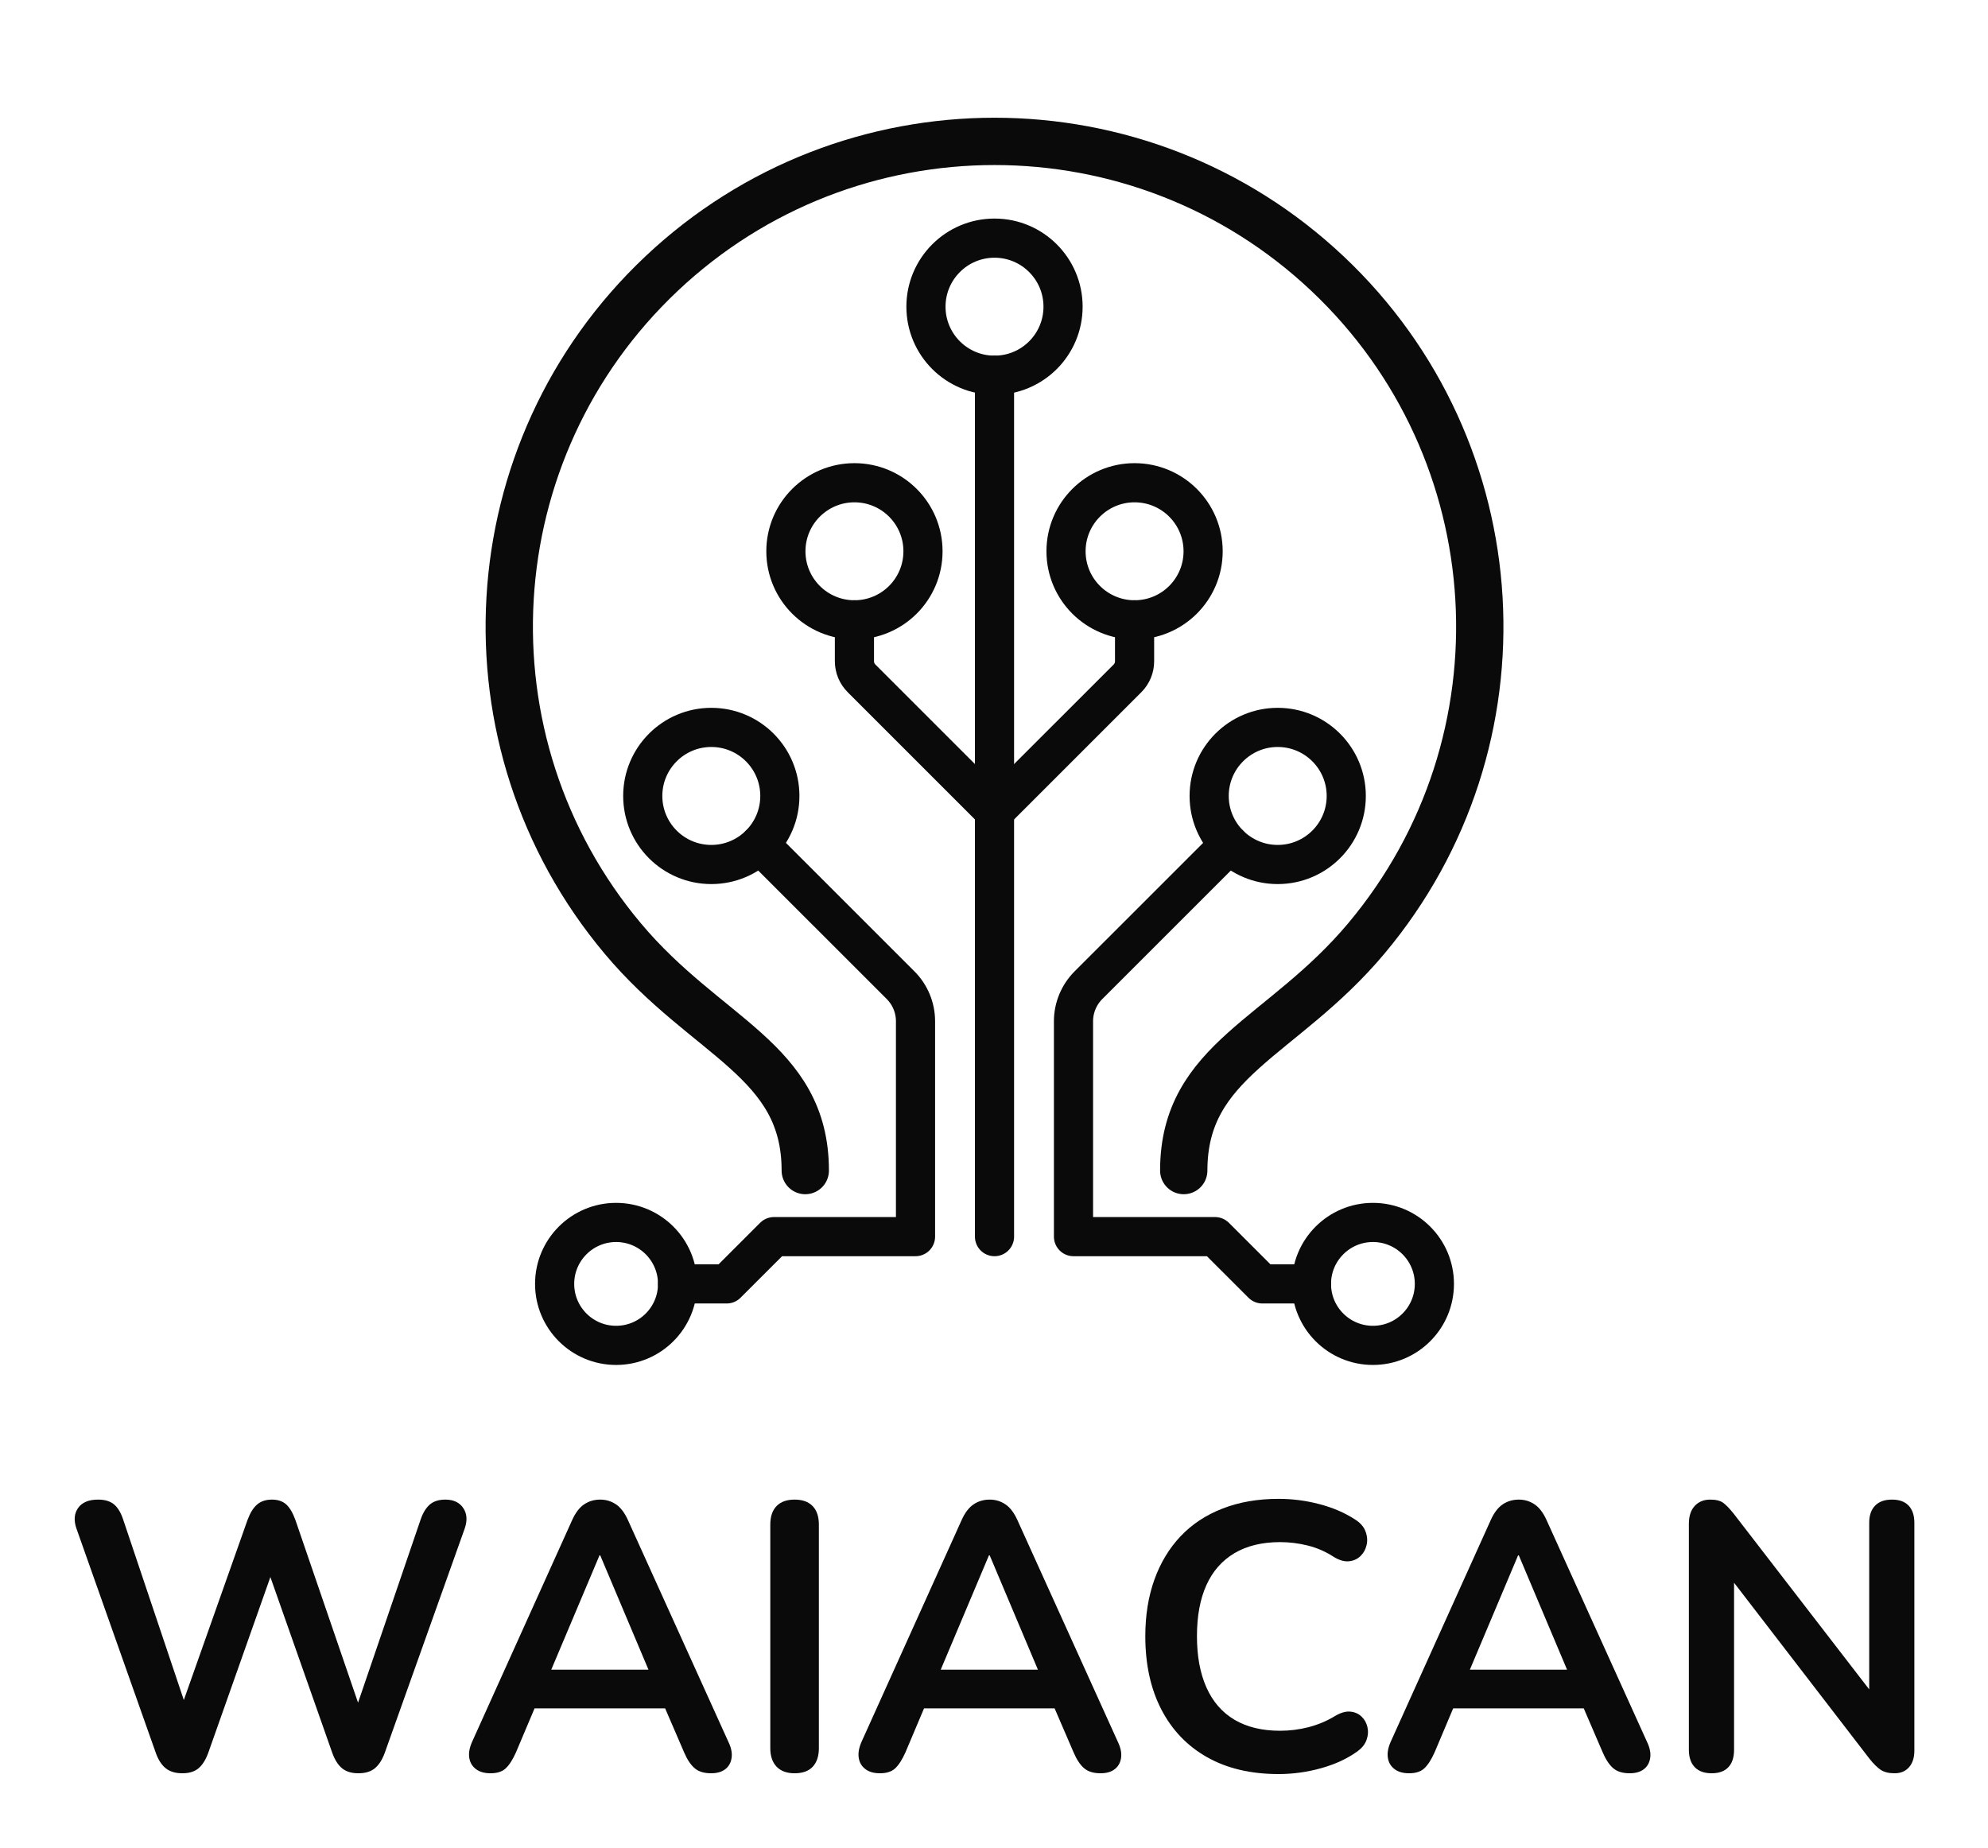
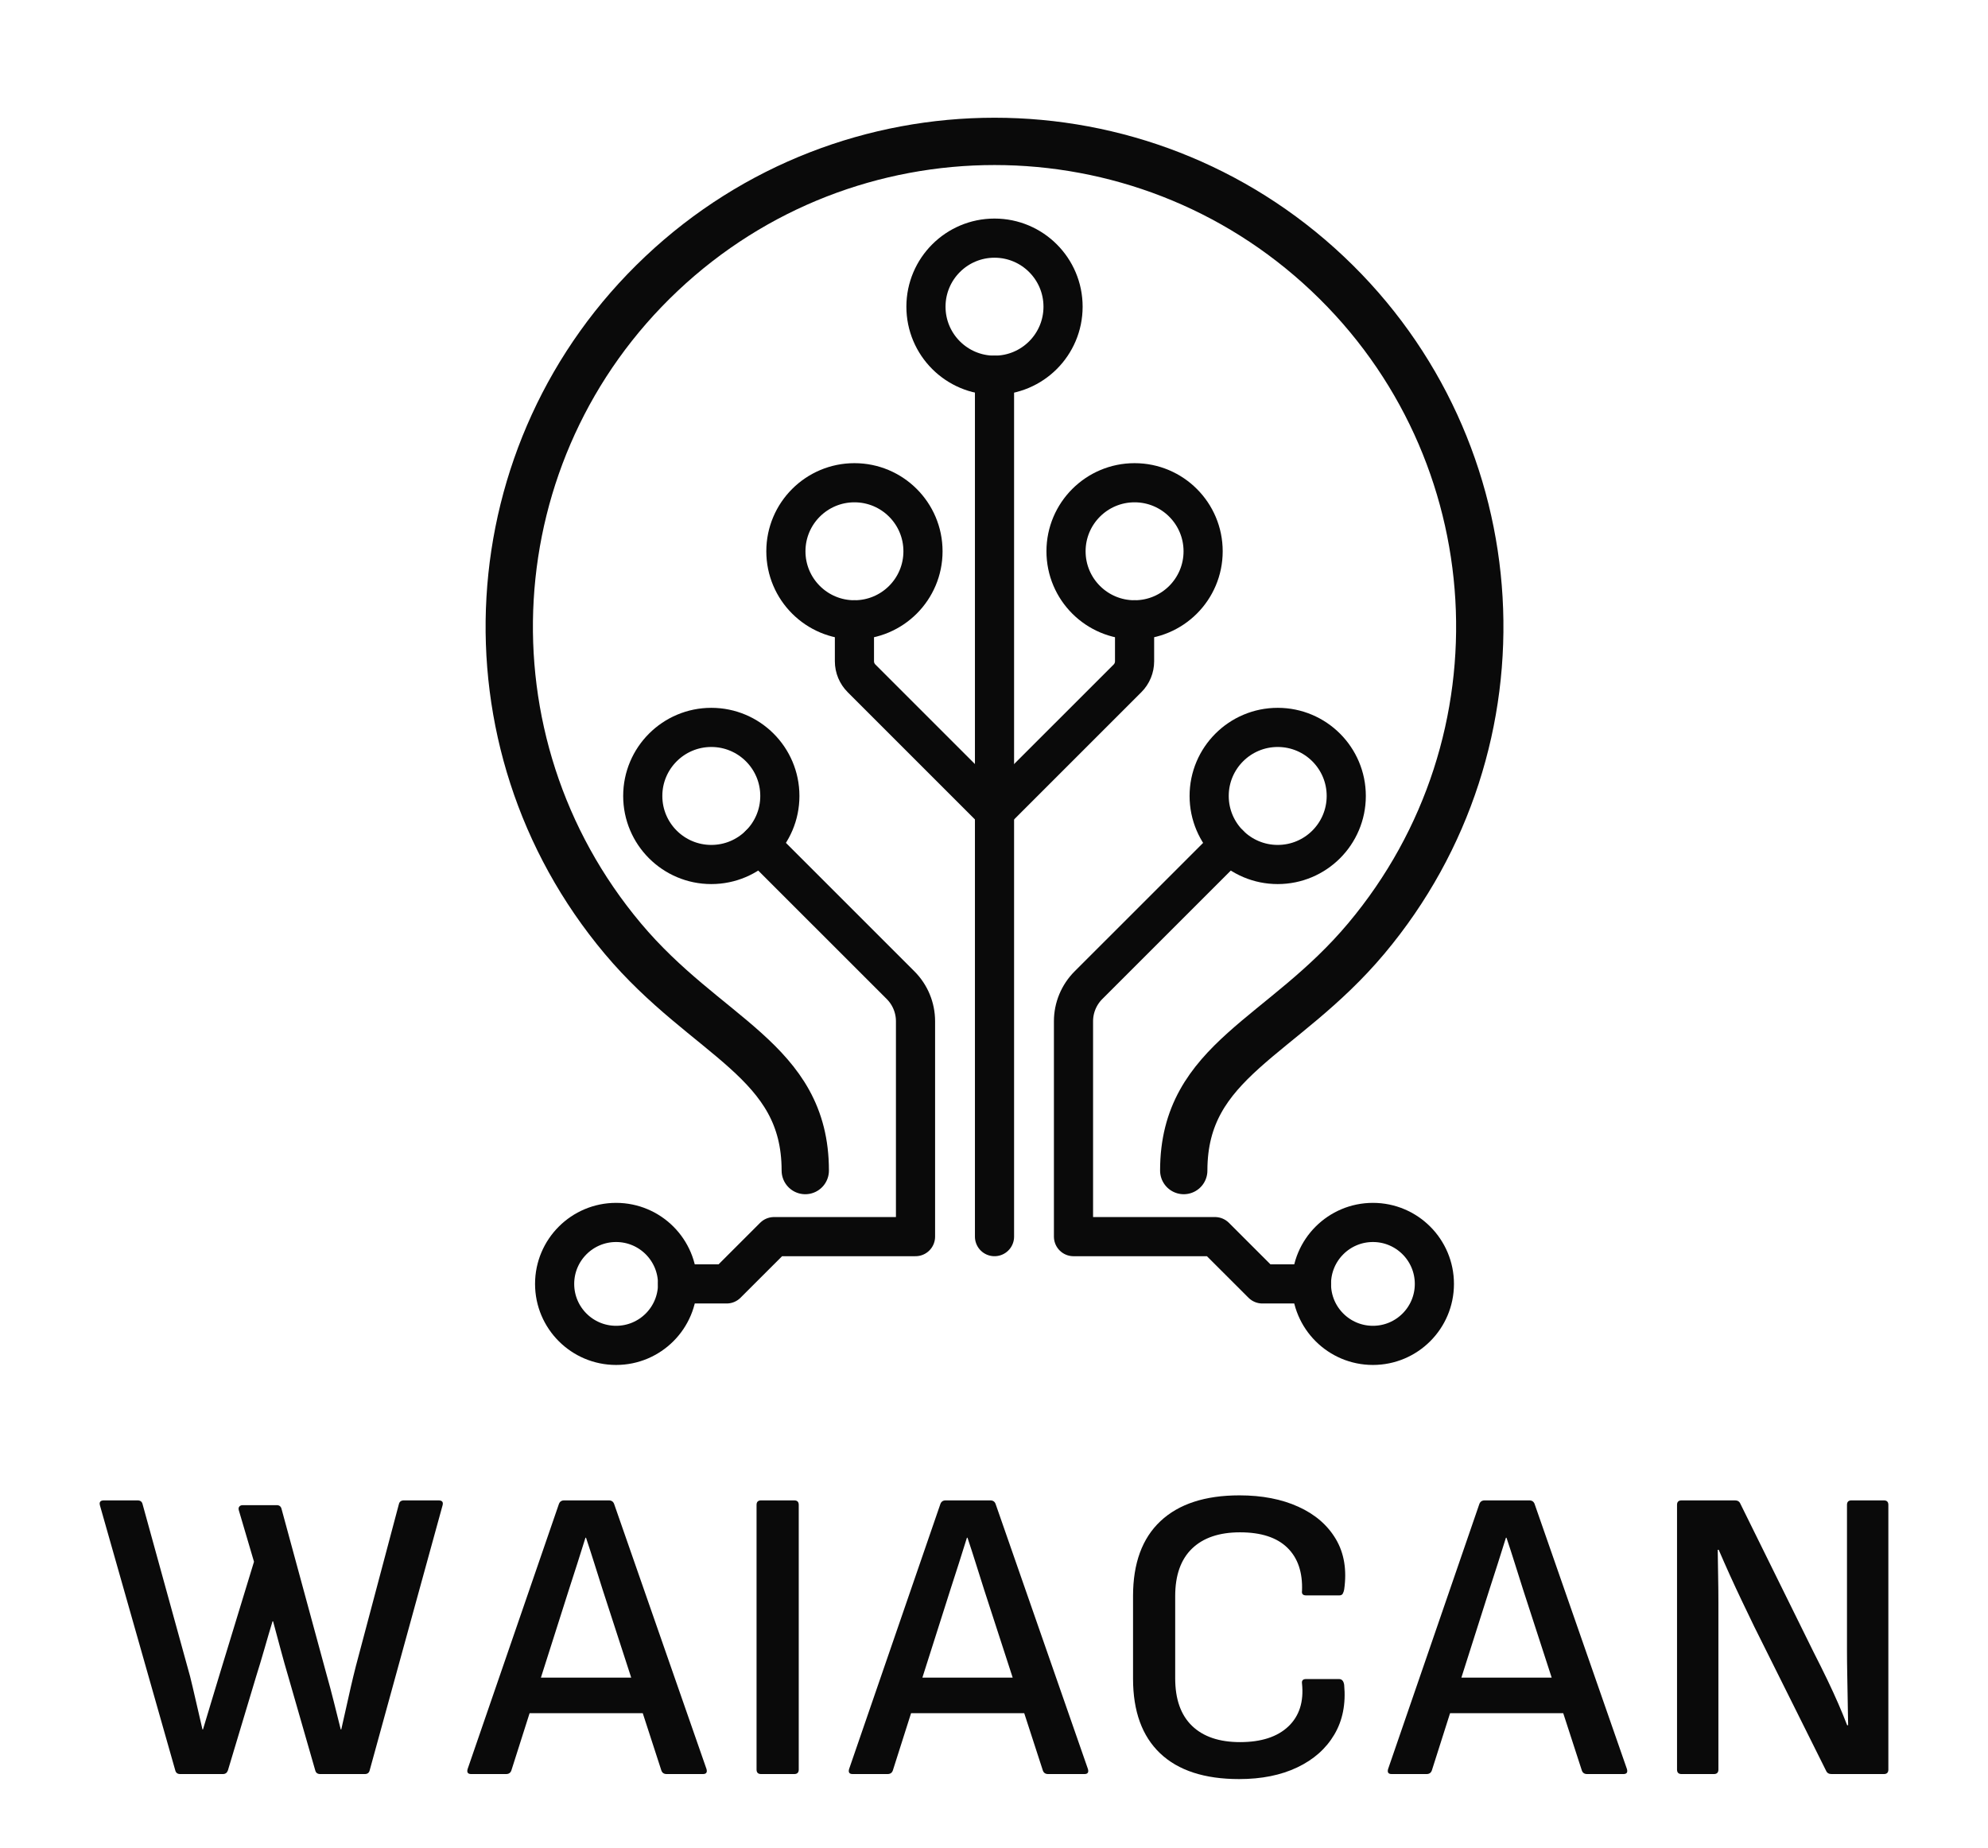
- <svg xmlns="http://www.w3.org/2000/svg" viewBox="0 0 609.31 566.31" width="609.31" height="566.31">
+ <svg xmlns="http://www.w3.org/2000/svg" viewBox="0.00 0.00 609.31 566.31" width="609.31" height="566.31">
  <path d="M 246.81 358.78 C 246.81 324.78 216.59 318.31 190.88 287.66 C 140.24 227.31 145.45 137.94 202.75 83.88 C 260.05 29.82 349.58 29.82 406.88 83.88 C 464.18 137.94 469.39 227.31 418.75 287.66 C 393.04 318.31 362.81 324.78 362.81 358.78" fill="none" stroke="#0A0A0A" stroke-width="14.50" stroke-linecap="round" stroke-linejoin="round" />
  <path d="M 304.81 379.03 L 304.81 115.01" fill="none" stroke="#0A0A0A" stroke-width="12.00" stroke-linecap="round" stroke-linejoin="round" />
  <path d="M 207.67 393.52 L 222.72 393.52 L 237.22 379.03 L 280.60 379.03 L 280.60 313.01 C 280.60 308.88 278.96 304.91 276.04 301.98 L 232.87 258.82" fill="none" stroke="#0A0A0A" stroke-width="12.00" stroke-linecap="round" stroke-linejoin="round" />
  <path d="M 401.95 393.52 L 386.90 393.52 L 372.40 379.03 L 329.02 379.03 L 329.02 313.01 C 329.02 308.88 330.67 304.91 333.59 301.98 L 376.76 258.82" fill="none" stroke="#0A0A0A" stroke-width="12.00" stroke-linecap="round" stroke-linejoin="round" />
  <path d="M 261.88 189.98 L 261.88 202.68 C 261.88 204.64 262.66 206.52 264.05 207.91 L 304.81 248.67 L 345.58 207.91 C 346.97 206.52 347.74 204.64 347.74 202.68 L 347.74 189.98" fill="none" stroke="#0A0A0A" stroke-width="12.00" stroke-linecap="round" stroke-linejoin="round" />
  <path d="M 325.82 94.00 C 325.82 82.40 316.42 72.99 304.81 72.99 C 293.21 72.99 283.80 82.40 283.80 94.00 C 283.80 105.61 293.21 115.01 304.81 115.01 C 316.42 115.01 325.82 105.61 325.82 94.00 Z" fill="none" stroke="#0A0A0A" stroke-width="12.00" stroke-linecap="round" stroke-linejoin="round" />
  <path d="M 282.89 168.97 C 282.89 157.37 273.49 147.96 261.88 147.96 C 250.28 147.96 240.87 157.37 240.87 168.97 C 240.87 180.58 250.28 189.98 261.88 189.98 C 273.49 189.98 282.89 180.58 282.89 168.97 Z" fill="none" stroke="#0A0A0A" stroke-width="12.00" stroke-linecap="round" stroke-linejoin="round" />
  <path d="M 368.75 168.97 C 368.75 157.37 359.35 147.96 347.74 147.96 C 336.14 147.96 326.73 157.37 326.73 168.97 C 326.73 180.58 336.14 189.98 347.74 189.98 C 359.35 189.98 368.75 180.58 368.75 168.97 Z" fill="none" stroke="#0A0A0A" stroke-width="12.00" stroke-linecap="round" stroke-linejoin="round" />
  <path d="M 239.02 243.96 C 239.02 232.36 229.62 222.95 218.01 222.95 C 206.41 222.95 197.00 232.36 197.00 243.96 C 197.00 255.57 206.41 264.97 218.01 264.97 C 229.62 264.97 239.02 255.57 239.02 243.96 Z" fill="none" stroke="#0A0A0A" stroke-width="12.00" stroke-linecap="round" stroke-linejoin="round" />
  <path d="M 412.62 243.96 C 412.62 232.36 403.22 222.95 391.61 222.95 C 380.01 222.95 370.60 232.36 370.60 243.96 C 370.60 255.57 380.01 264.97 391.61 264.97 C 403.22 264.97 412.62 255.57 412.62 243.96 Z" fill="none" stroke="#0A0A0A" stroke-width="12.00" stroke-linecap="round" stroke-linejoin="round" />
  <path d="M 207.67 393.52 C 207.67 383.12 199.24 374.68 188.83 374.68 C 178.43 374.68 169.99 383.12 169.99 393.52 C 169.99 403.93 178.43 412.36 188.83 412.36 C 199.24 412.36 207.67 403.93 207.67 393.52 Z" fill="none" stroke="#0A0A0A" stroke-width="12.00" stroke-linecap="round" stroke-linejoin="round" />
  <path d="M 439.63 393.52 C 439.63 383.12 431.20 374.68 420.79 374.68 C 410.39 374.68 401.95 383.12 401.95 393.52 C 401.95 403.93 410.39 412.36 420.79 412.36 C 431.20 412.36 439.63 403.93 439.63 393.52 Z" fill="none" stroke="#0A0A0A" stroke-width="12.00" stroke-linecap="round" stroke-linejoin="round" />
-   <path d="M 55.88 543.51 C 53.78 543.51 52.10 543.01 50.82 542.00 C 49.54 540.99 48.51 539.40 47.74 537.23 L 23.42 468.47 C 22.57 465.99 22.74 463.90 23.94 462.19 C 25.15 460.49 27.18 459.63 30.05 459.63 C 32.15 459.63 33.77 460.12 34.94 461.09 C 36.10 462.06 37.03 463.59 37.73 465.68 L 56.34 521.06 L 75.89 465.80 C 76.67 463.70 77.63 462.15 78.80 461.14 C 79.96 460.14 81.47 459.63 83.34 459.63 C 85.20 459.63 86.67 460.14 87.76 461.14 C 88.84 462.15 89.77 463.74 90.55 465.91 L 109.74 521.87 L 128.94 465.68 C 129.64 463.67 130.57 462.15 131.73 461.14 C 132.90 460.14 134.49 459.63 136.50 459.63 C 138.98 459.63 140.81 460.49 141.97 462.19 C 143.13 463.90 143.29 465.99 142.44 468.47 L 117.89 537.35 C 117.11 539.44 116.10 540.99 114.86 542.00 C 113.62 543.01 111.96 543.51 109.86 543.51 C 107.77 543.51 106.10 543.01 104.86 542.00 C 103.62 540.99 102.61 539.40 101.83 537.23 L 82.87 483.37 L 63.79 537.35 C 63.01 539.44 62.03 540.99 60.82 542.00 C 59.62 543.01 57.97 543.51 55.88 543.51 Z" fill="#0A0A0A" />
-   <path d="M 150.35 543.51 C 148.49 543.51 146.99 543.09 145.87 542.23 C 144.74 541.38 144.07 540.24 143.83 538.80 C 143.60 537.37 143.87 535.76 144.65 533.97 L 175.36 465.91 C 176.37 463.67 177.59 462.06 179.03 461.09 C 180.46 460.12 182.11 459.63 183.97 459.63 C 185.75 459.63 187.36 460.12 188.80 461.09 C 190.23 462.06 191.45 463.67 192.46 465.91 L 223.29 533.97 C 224.15 535.76 224.46 537.39 224.22 538.86 C 223.99 540.33 223.33 541.48 222.25 542.29 C 221.16 543.11 219.73 543.51 217.94 543.51 C 215.77 543.51 214.08 542.99 212.88 541.94 C 211.68 540.90 210.61 539.29 209.68 537.11 L 203.86 523.62 L 163.84 523.62 L 158.14 537.11 C 157.13 539.36 156.09 540.99 155.00 542.00 C 153.92 543.01 152.36 543.51 150.35 543.51 Z M 183.74 476.73 L 168.96 511.75 L 198.75 511.75 L 183.97 476.73 Z" fill="#0A0A0A" />
-   <path d="M 243.54 543.51 C 241.13 543.51 239.29 542.83 238.01 541.48 C 236.73 540.12 236.09 538.24 236.09 535.84 L 236.09 467.31 C 236.09 464.83 236.73 462.93 238.01 461.61 C 239.29 460.29 241.13 459.63 243.54 459.63 C 245.94 459.63 247.78 460.29 249.06 461.61 C 250.34 462.93 250.98 464.83 250.98 467.31 L 250.98 535.84 C 250.98 538.24 250.36 540.12 249.12 541.48 C 247.88 542.83 246.02 543.51 243.54 543.51 Z" fill="#0A0A0A" />
-   <path d="M 269.71 543.51 C 267.85 543.51 266.36 543.09 265.23 542.23 C 264.11 541.38 263.43 540.24 263.20 538.80 C 262.97 537.37 263.24 535.76 264.01 533.97 L 294.73 465.91 C 295.73 463.67 296.96 462.06 298.39 461.09 C 299.83 460.12 301.47 459.63 303.34 459.63 C 305.12 459.63 306.73 460.12 308.16 461.09 C 309.60 462.06 310.82 463.67 311.83 465.91 L 342.66 533.97 C 343.51 535.76 343.82 537.39 343.59 538.86 C 343.36 540.33 342.70 541.48 341.61 542.29 C 340.53 543.11 339.09 543.51 337.31 543.51 C 335.13 543.51 333.45 542.99 332.25 541.94 C 331.04 540.90 329.98 539.29 329.05 537.11 L 323.23 523.62 L 283.21 523.62 L 277.51 537.11 C 276.50 539.36 275.45 540.99 274.37 542.00 C 273.28 543.01 271.73 543.51 269.71 543.51 Z M 303.10 476.73 L 288.33 511.75 L 318.11 511.75 L 303.34 476.73 Z" fill="#0A0A0A" />
-   <path d="M 391.87 543.75 C 383.34 543.75 376.03 542.02 369.94 538.57 C 363.85 535.12 359.18 530.23 355.92 523.91 C 352.66 517.59 351.03 510.12 351.03 501.51 C 351.03 495.08 351.97 489.28 353.83 484.12 C 355.69 478.96 358.36 474.54 361.85 470.86 C 365.34 467.17 369.63 464.34 374.71 462.37 C 379.79 460.39 385.51 459.40 391.87 459.40 C 396.14 459.40 400.32 459.94 404.43 461.03 C 408.55 462.11 412.15 463.67 415.25 465.68 C 416.88 466.69 417.97 467.91 418.51 469.35 C 419.06 470.78 419.17 472.18 418.86 473.53 C 418.55 474.89 417.91 476.04 416.94 476.97 C 415.97 477.90 414.77 478.42 413.34 478.54 C 411.90 478.65 410.33 478.17 408.62 477.08 C 406.22 475.53 403.62 474.41 400.83 473.71 C 398.04 473.01 395.21 472.66 392.34 472.66 C 386.83 472.66 382.18 473.79 378.37 476.04 C 374.57 478.29 371.70 481.54 369.77 485.81 C 367.83 490.07 366.86 495.31 366.86 501.51 C 366.86 507.64 367.83 512.88 369.77 517.22 C 371.70 521.56 374.57 524.86 378.37 527.11 C 382.18 529.36 386.83 530.48 392.34 530.48 C 395.28 530.48 398.19 530.12 401.06 529.38 C 403.93 528.64 406.65 527.50 409.20 525.95 C 410.91 524.94 412.44 524.49 413.80 524.61 C 415.16 524.72 416.30 525.21 417.23 526.06 C 418.16 526.92 418.78 527.98 419.09 529.26 C 419.40 530.54 419.33 531.86 418.86 533.22 C 418.40 534.57 417.47 535.76 416.07 536.77 C 412.97 539.02 409.26 540.74 404.96 541.94 C 400.65 543.15 396.29 543.75 391.87 543.75 Z" fill="#0A0A0A" />
-   <path d="M 431.89 543.51 C 430.03 543.51 428.54 543.09 427.41 542.23 C 426.29 541.38 425.61 540.24 425.38 538.80 C 425.14 537.37 425.42 535.76 426.19 533.97 L 456.90 465.91 C 457.91 463.67 459.13 462.06 460.57 461.09 C 462.00 460.12 463.65 459.63 465.51 459.63 C 467.30 459.63 468.91 460.12 470.34 461.09 C 471.78 462.06 473.00 463.67 474.01 465.91 L 504.84 533.97 C 505.69 535.76 506.00 537.39 505.77 538.86 C 505.53 540.33 504.88 541.48 503.79 542.29 C 502.70 543.11 501.27 543.51 499.49 543.51 C 497.31 543.51 495.63 542.99 494.42 541.94 C 493.22 540.90 492.16 539.29 491.22 537.11 L 485.41 523.62 L 445.39 523.62 L 439.69 537.11 C 438.68 539.36 437.63 540.99 436.54 542.00 C 435.46 543.01 433.91 543.51 431.89 543.51 Z M 465.28 476.73 L 450.51 511.75 L 480.29 511.75 L 465.51 476.73 Z" fill="#0A0A0A" />
-   <path d="M 524.61 543.51 C 522.37 543.51 520.64 542.89 519.44 541.65 C 518.24 540.41 517.63 538.63 517.63 536.30 L 517.63 467.08 C 517.63 464.67 518.24 462.83 519.44 461.55 C 520.64 460.27 522.21 459.63 524.15 459.63 C 525.93 459.63 527.27 459.96 528.16 460.62 C 529.05 461.28 530.12 462.39 531.36 463.94 L 572.90 517.80 L 572.90 466.73 C 572.90 464.48 573.50 462.73 574.70 461.49 C 575.90 460.25 577.63 459.63 579.88 459.63 C 582.13 459.63 583.83 460.25 585.00 461.49 C 586.16 462.73 586.74 464.48 586.74 466.73 L 586.74 536.53 C 586.74 538.70 586.20 540.41 585.11 541.65 C 584.03 542.89 582.55 543.51 580.69 543.51 C 578.91 543.51 577.49 543.16 576.44 542.47 C 575.40 541.77 574.25 540.64 573.01 539.09 L 531.48 485.11 L 531.48 536.30 C 531.48 538.63 530.90 540.41 529.73 541.65 C 528.57 542.89 526.86 543.51 524.61 543.51 Z" fill="#0A0A0A" />
+   <path d="M55.23 543.75Q54 543.75 53.72 542.62L30.63 461.4Q30.21 459.87 31.86 459.87H42.16Q43.41 459.87 43.69 461L57.39 510.67Q58.31 513.8 59.06 517.13Q59.82 520.46 60.59 523.73Q61.37 526.99 62.05 530.06H62.22Q63.57 525.56 64.9 521.16Q66.24 516.77 67.56 512.37L77.85 478.67L73.18 462.84Q73.01 462.14 73.37 461.74Q73.73 461.33 74.41 461.33H84.82Q86.03 461.33 86.31 462.55L100.05 513.1Q101.25 517.34 102.31 521.58Q103.38 525.82 104.43 530.06H104.6Q105.29 527.05 106.02 523.76Q106.75 520.46 107.51 517.12Q108.28 513.78 109.07 510.67L122.26 461Q122.54 459.87 123.79 459.87H134.41Q136.07 459.87 135.64 461.4L113.3 542.62Q113.03 543.75 111.81 543.75H98.15Q96.9 543.75 96.62 542.62L88.46 514.23Q87.16 509.84 86 505.51Q84.83 501.19 83.7 496.94H83.53Q82.27 501.08 81.06 505.33Q79.84 509.58 78.48 513.91L69.85 542.64Q69.45 543.75 68.32 543.75Z" fill="#0A0A0A" />
+   <path d="M144.42 543.75Q142.89 543.75 143.32 542.22L171.3 460.98Q171.7 459.87 172.93 459.87H186.6Q187.83 459.87 188.23 460.98L216.54 542.22Q216.96 543.75 215.45 543.75H204.32Q203.08 543.75 202.7 542.64L184.72 487.28Q183.44 483.28 182.19 479.28Q180.94 475.29 179.61 471.31H179.44Q178.22 475.2 176.97 479.15Q175.72 483.1 174.44 487L156.74 542.62Q156.36 543.75 155.11 543.75ZM160.15 525.09 162.97 514.19H196.12L199.08 525.09Z" fill="#0A0A0A" />
+   <path d="M233.26 543.75Q231.88 543.75 231.88 542.37V461.25Q231.88 459.87 233.26 459.87H243.43Q244.81 459.87 244.81 461.25V542.37Q244.81 543.75 243.43 543.75Z" fill="#0A0A0A" />
+   <path d="M261.34 543.75Q259.81 543.75 260.24 542.22L288.22 460.98Q288.62 459.87 289.85 459.87H303.52Q304.75 459.87 305.15 460.98L333.45 542.22Q333.88 543.75 332.37 543.75H321.23Q320 543.75 319.62 542.64L301.64 487.28Q300.36 483.28 299.11 479.28Q297.86 475.29 296.53 471.31H296.36Q295.14 475.2 293.89 479.15Q292.64 483.1 291.36 487L273.66 542.62Q273.28 543.75 272.03 543.75ZM277.07 525.09 279.88 514.19H313.04L316 525.09Z" fill="#0A0A0A" />
+   <path d="M379.79 545.29Q363.88 545.29 355.57 537.39Q347.27 529.5 347.27 514.5V489.18Q347.27 474.12 355.68 466.23Q364.1 458.33 379.89 458.33Q390.26 458.33 397.94 461.82Q405.63 465.3 409.45 471.77Q413.26 478.24 411.98 487.2Q411.86 487.86 411.57 488.43Q411.28 488.99 410.49 488.99H400.31Q398.84 488.99 399.06 487.59Q399.38 479.06 394.55 474.36Q389.71 469.66 380.06 469.66Q370.53 469.66 365.36 474.63Q360.19 479.61 360.19 489.21V514.41Q360.19 524.01 365.36 528.99Q370.53 533.96 380.06 533.96Q389.79 533.96 394.86 529.17Q399.92 524.37 399.06 516.03Q398.84 514.63 400.31 514.63H410.39Q411.73 514.63 411.98 516.42Q412.79 525.18 408.96 531.65Q405.14 538.12 397.62 541.7Q390.11 545.29 379.79 545.29Z" fill="#0A0A0A" />
+   <path d="M426.54 543.75Q425.01 543.75 425.44 542.22L453.41 460.98Q453.82 459.87 455.05 459.87H468.71Q469.95 459.87 470.35 460.98L498.65 542.22Q499.08 543.75 497.57 543.75H486.43Q485.2 543.75 484.82 542.64L466.84 487.28Q465.56 483.28 464.31 479.28Q463.06 475.29 461.73 471.31H461.56Q460.34 475.2 459.09 479.15Q457.84 483.1 456.56 487L438.86 542.62Q438.48 543.75 437.22 543.75ZM442.27 525.09 445.08 514.19H478.24L481.2 525.09Z" fill="#0A0A0A" />
+   <path d="M515.38 543.75Q514 543.75 514 542.37V461.25Q514 459.87 515.38 459.87H531.75Q532.95 459.87 533.39 460.85L555.87 506.41Q558.18 510.93 560.05 514.82Q561.92 518.71 563.42 522.16Q564.92 525.61 566.14 528.79H566.44Q566.36 525.25 566.31 521.28Q566.26 517.32 566.17 513.28Q566.09 509.25 566.09 505.84V461.25Q566.09 459.87 567.45 459.87H577.4Q578.77 459.87 578.77 461.25V542.37Q578.77 543.75 577.4 543.75H561.34Q560.14 543.75 559.7 542.77L537.66 498.55Q535.68 494.47 533.79 490.5Q531.9 486.53 530.13 482.63Q528.37 478.73 526.77 475.01H526.47Q526.53 479.18 526.6 483.22Q526.68 487.26 526.68 491.25Q526.68 495.24 526.68 499.54V542.37Q526.68 543.75 525.3 543.75Z" fill="#0A0A0A" />
</svg>
